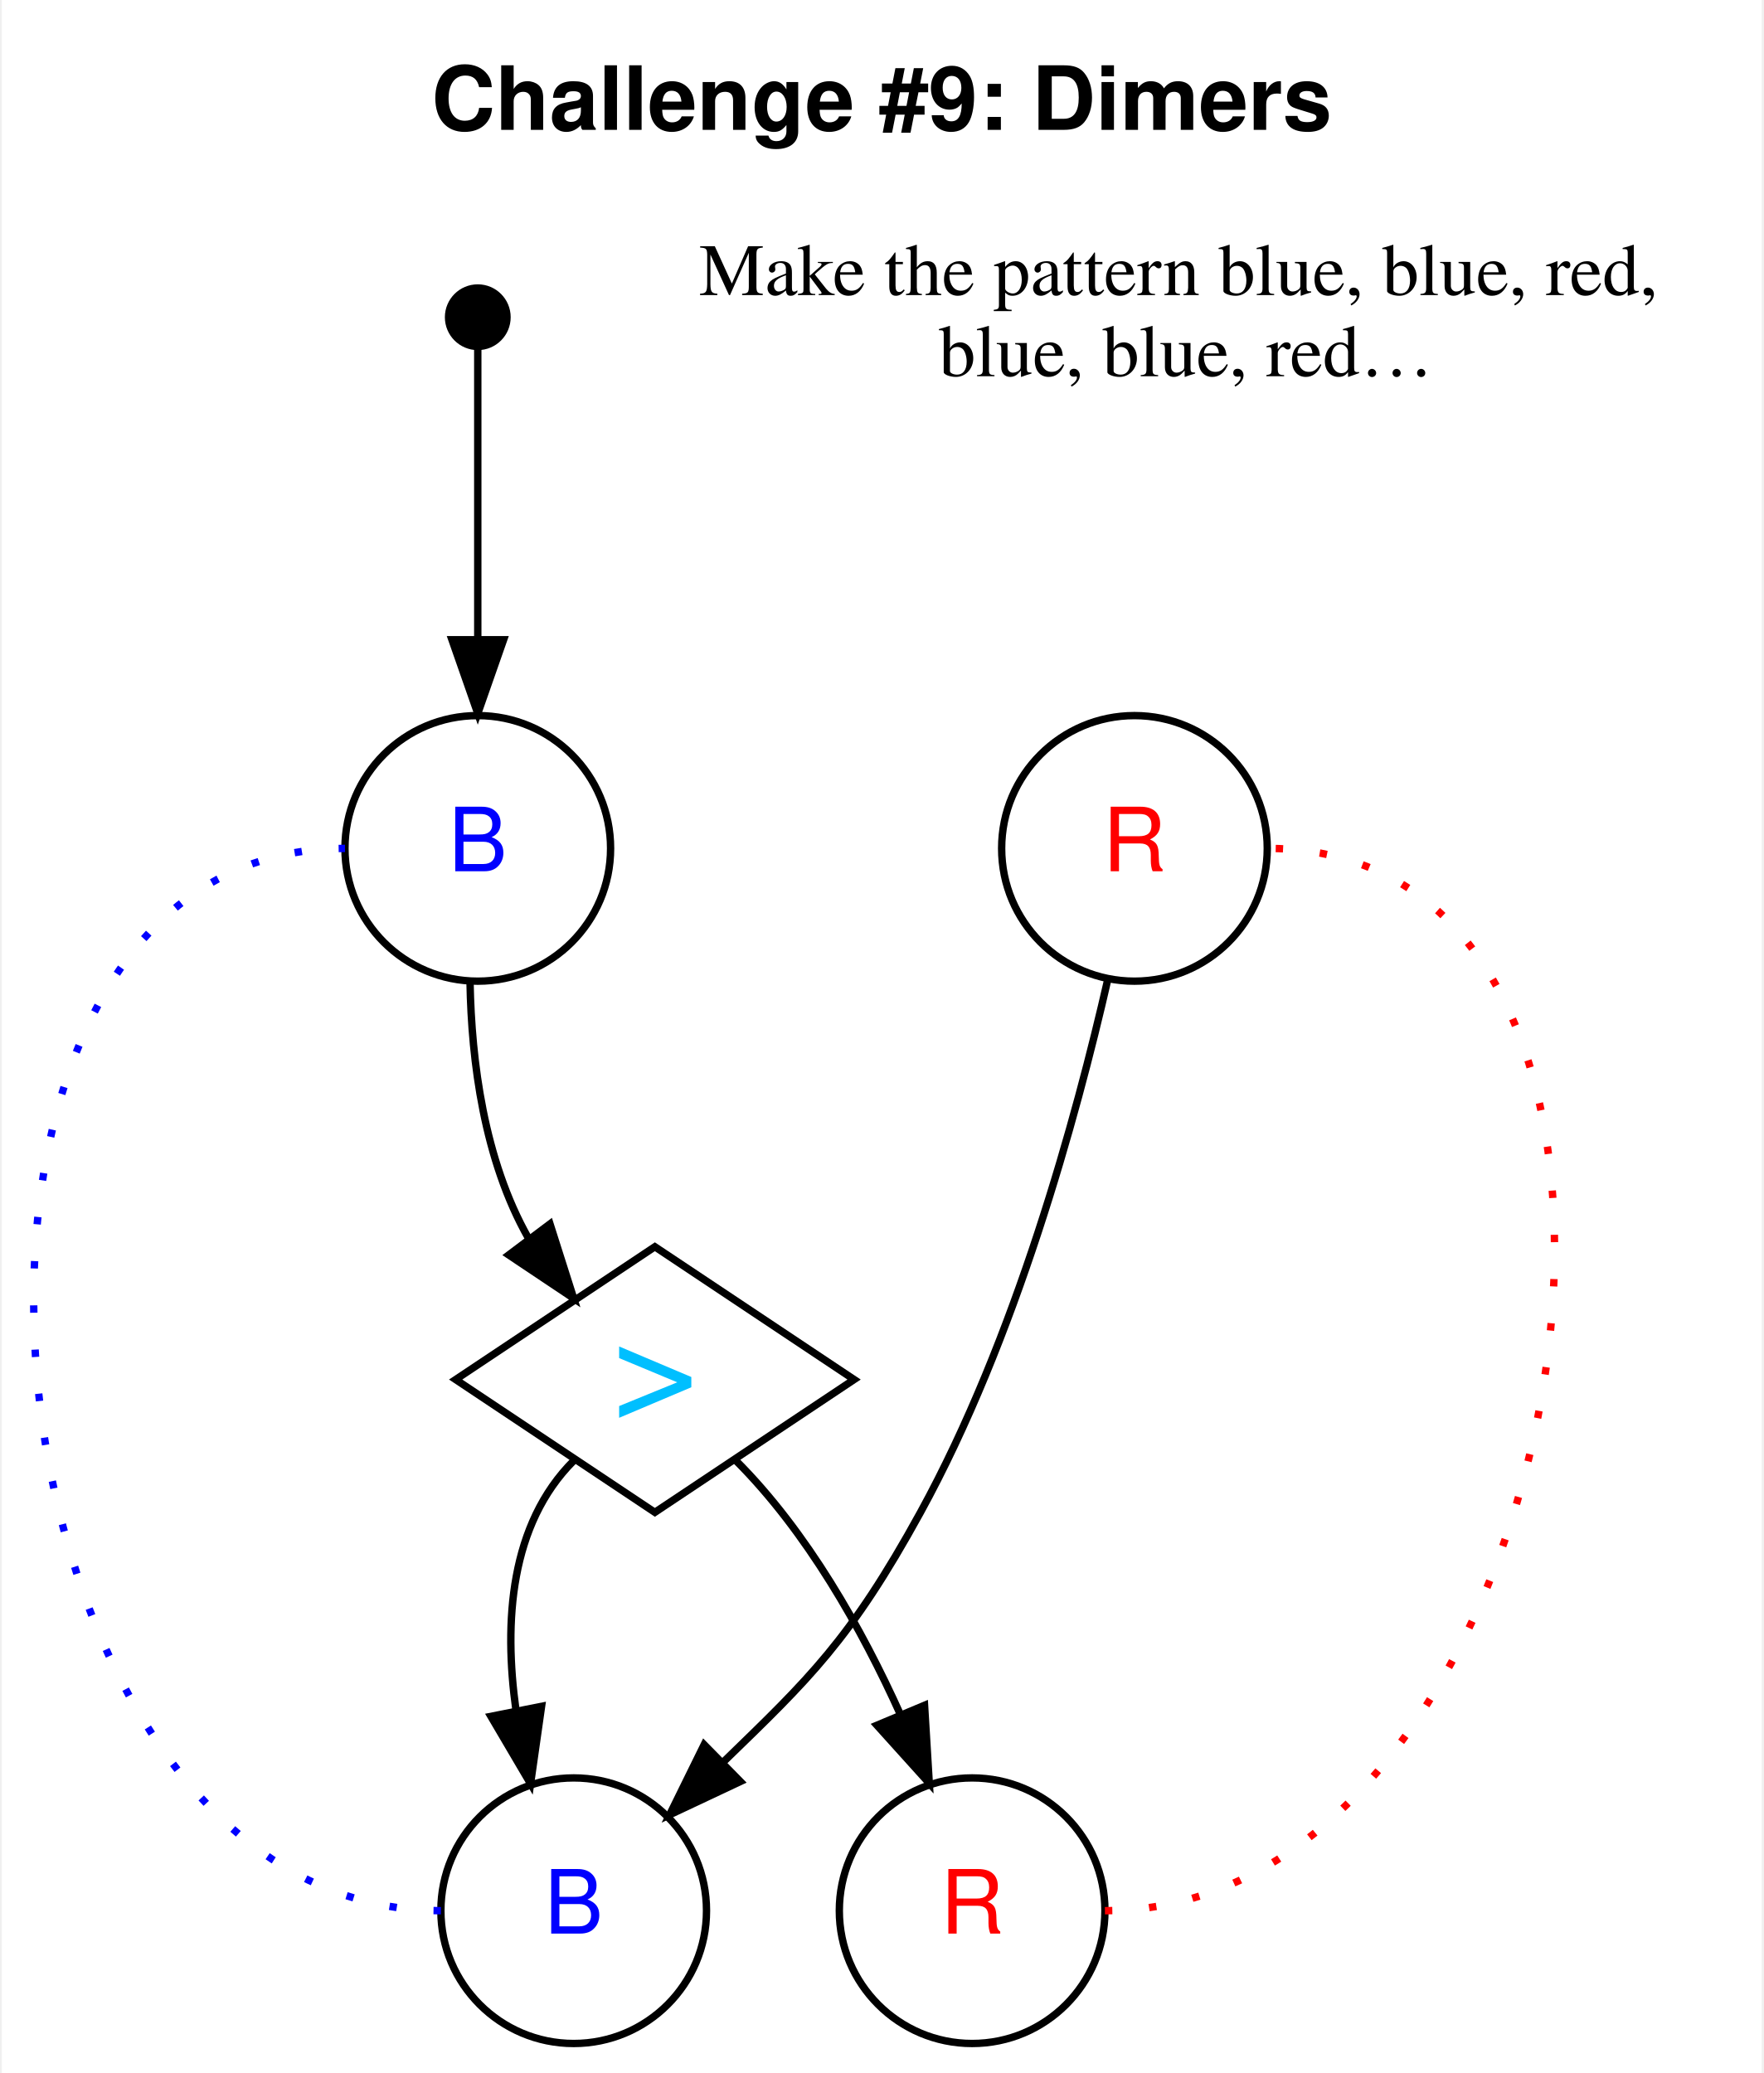
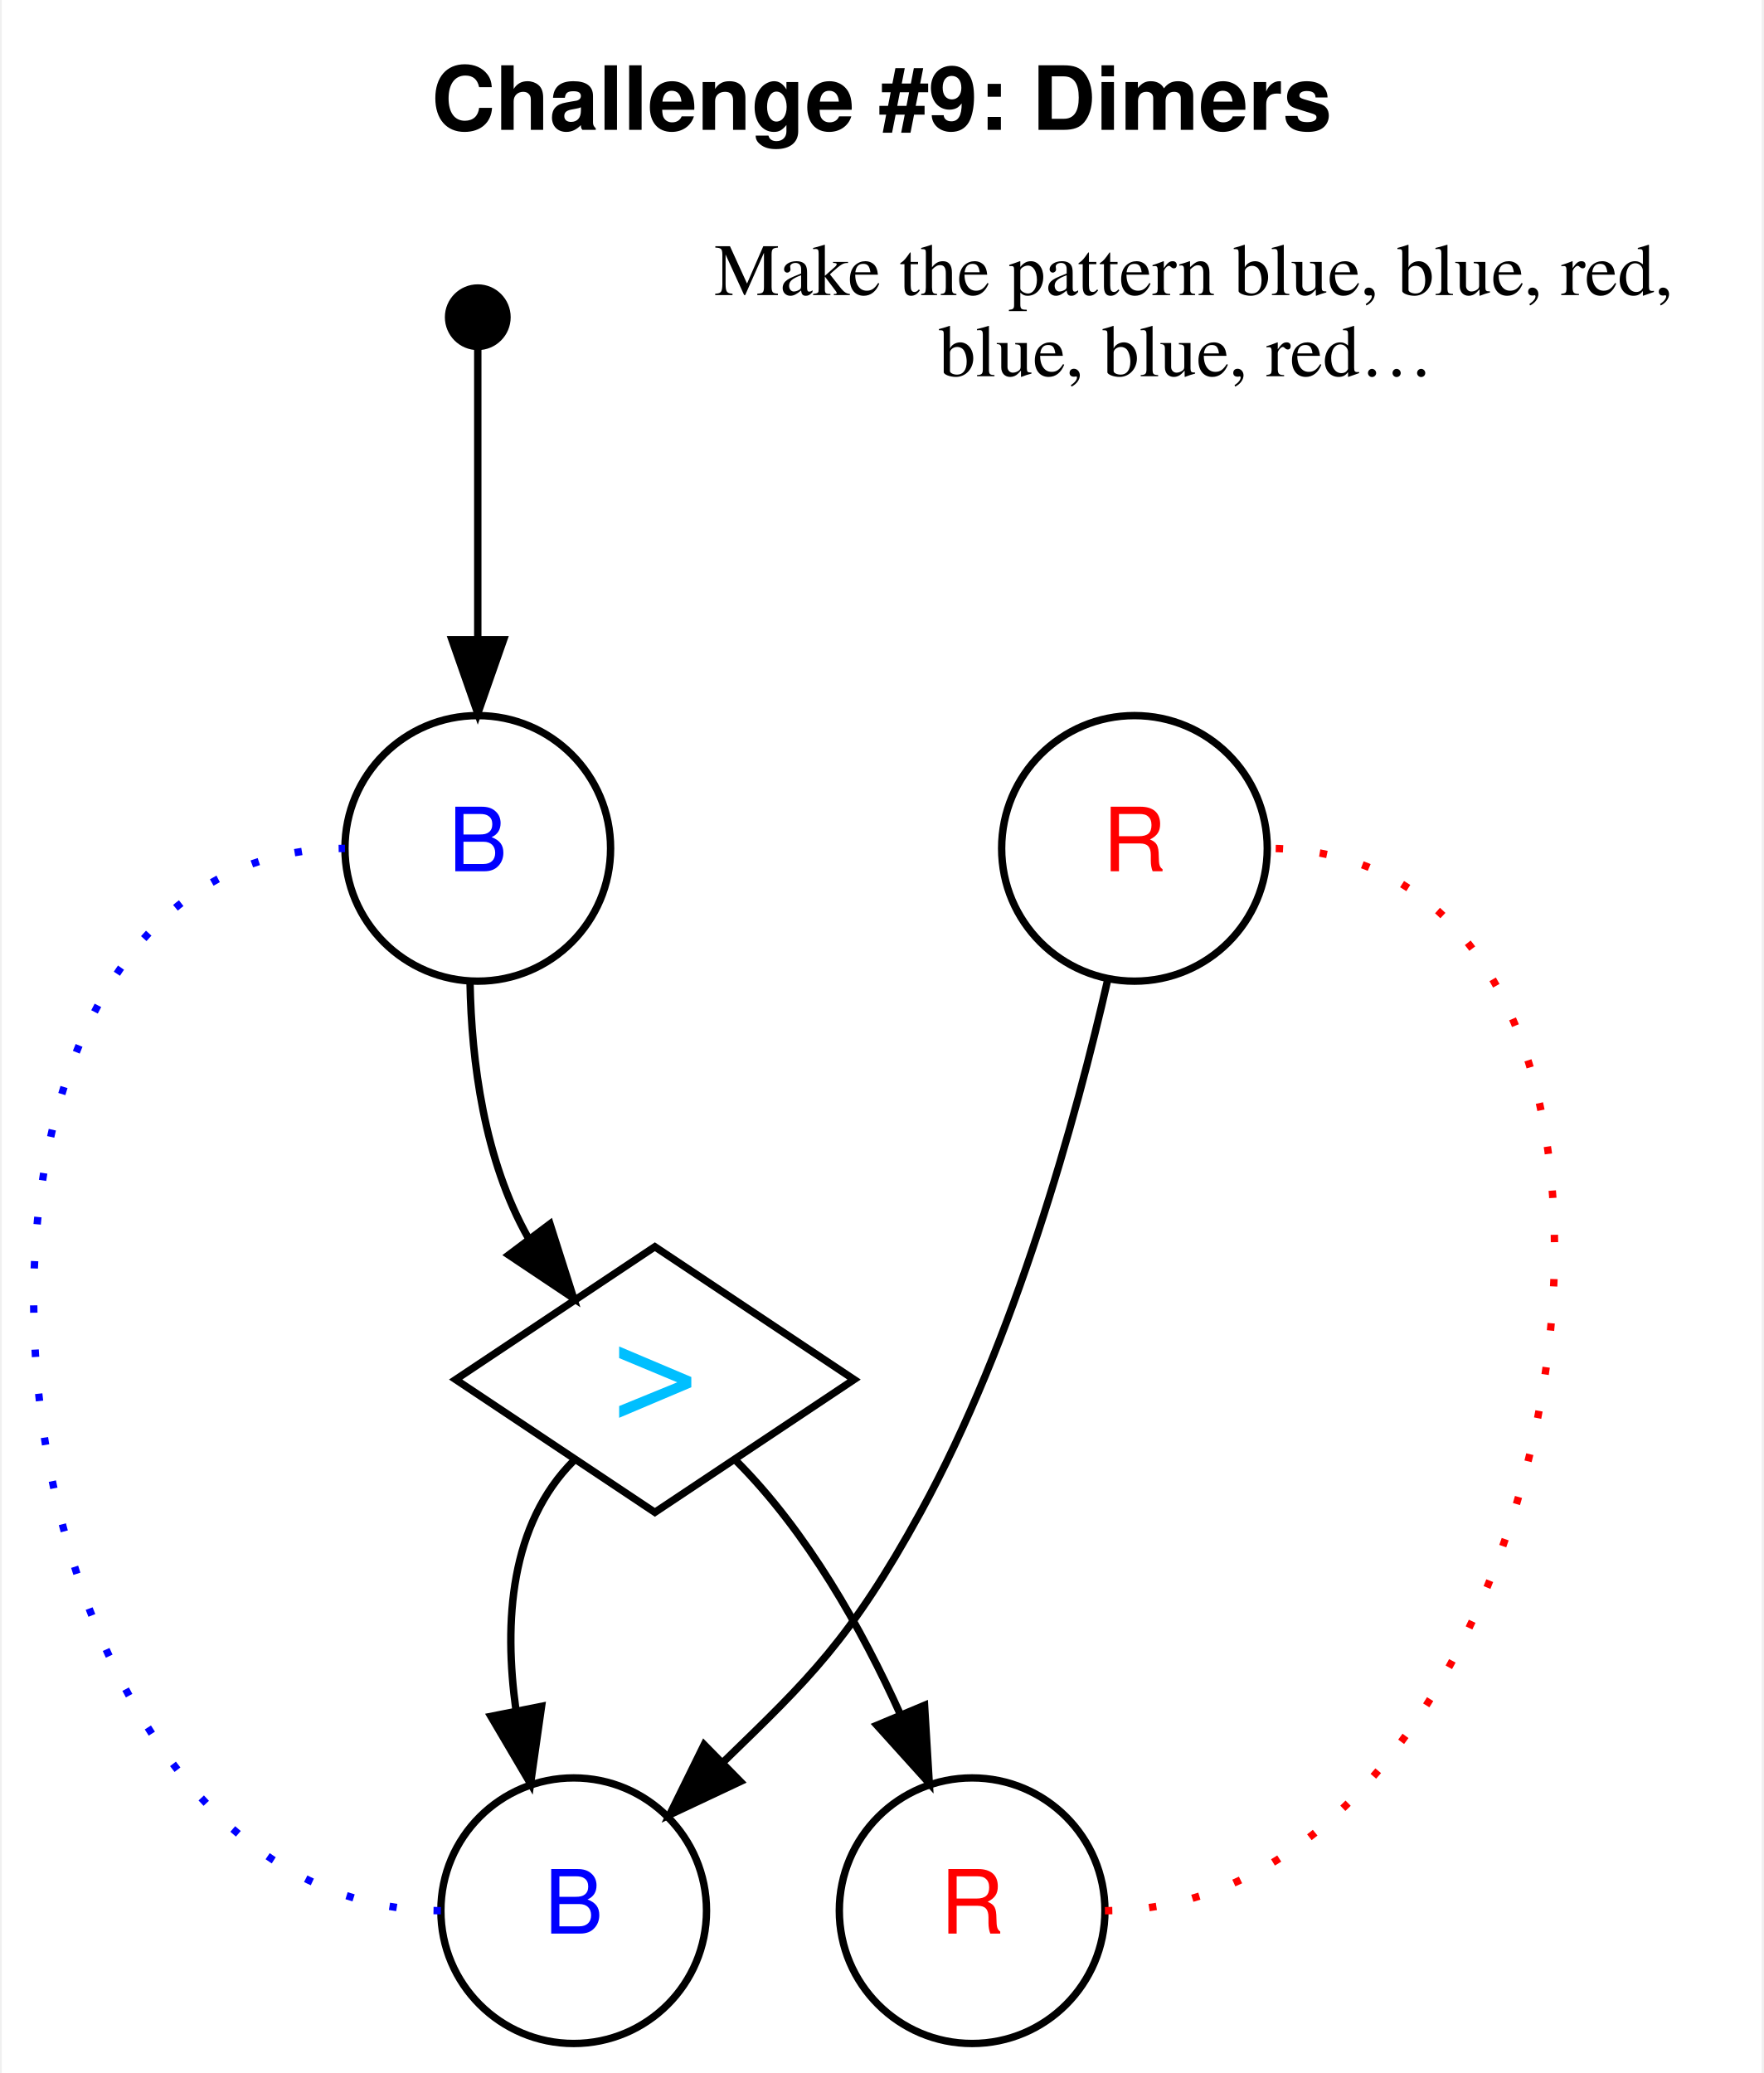
<svg xmlns="http://www.w3.org/2000/svg" width="239pt" height="281pt" viewBox="0.00 0.00 238.51 281.00">
  <g id="graph0" class="graph" transform="scale(1 1) rotate(0) translate(4 277)">
    <polygon fill="#ffffff" stroke="transparent" points="-4,4 -4,-277 234.508,-277 234.508,4 -4,4" />
    <text text-anchor="middle" x="115.254" y="-259.4" font-family="Helvetica,sans-Serif" font-weight="bold" font-size="12.00" fill="#000000">Challenge #9: Dimers</text>
    <g id="node1" class="node">
      <ellipse fill="#000000" stroke="#000000" cx="60.508" cy="-234" rx="3.96" ry="3.96" />
    </g>
    <g id="node2" class="node">
      <ellipse fill="none" stroke="#000000" cx="60.508" cy="-162" rx="18" ry="18" />
      <text text-anchor="middle" x="60.508" y="-158.9" font-family="Helvetica,sans-Serif" font-size="12.00" fill="#0000ff">B</text>
    </g>
    <g id="edge1" class="edge">
      <path fill="none" stroke="#000000" d="M60.508,-229.712C60.508,-222.062 60.508,-205.472 60.508,-190.629" />
      <polygon fill="#000000" stroke="#000000" points="64.008,-190.282 60.508,-180.282 57.008,-190.282 64.008,-190.282" />
    </g>
    <g id="node7" class="node">
      <polygon fill="none" stroke="#000000" points="84.508,-108 57.508,-90 84.508,-72 111.508,-90 84.508,-108" />
      <text text-anchor="middle" x="84.508" y="-85" font-family="Helvetica,sans-Serif" font-size="20.00" fill="#00bfff">&gt;</text>
    </g>
    <g id="edge2" class="edge">
      <path fill="none" stroke="#000000" d="M59.459,-143.802C59.655,-133.173 61.343,-119.804 67.366,-109.169" />
      <polygon fill="#000000" stroke="#000000" points="70.296,-111.096 73.508,-101 64.701,-106.89 70.296,-111.096" />
    </g>
    <g id="node3" class="node">
      <ellipse fill="none" stroke="#000000" cx="73.508" cy="-18" rx="18" ry="18" />
      <text text-anchor="middle" x="73.508" y="-14.9" font-family="Helvetica,sans-Serif" font-size="12.00" fill="#0000ff">B</text>
    </g>
    <g id="edge6" class="edge">
      <path fill="none" stroke="#0000ff" stroke-dasharray="1,5" d="M55.508,-18C-8.753,-18 -21.753,-162 42.508,-162" />
    </g>
    <g id="node5" class="node">
      <ellipse fill="none" stroke="#000000" cx="127.508" cy="-18" rx="18" ry="18" />
      <text text-anchor="middle" x="127.508" y="-14.9" font-family="Helvetica,sans-Serif" font-size="12.00" fill="#ff0000">R</text>
    </g>
    <g id="node4" class="node">
      <ellipse fill="none" stroke="#000000" cx="149.508" cy="-162" rx="18" ry="18" />
      <text text-anchor="middle" x="149.508" y="-158.9" font-family="Helvetica,sans-Serif" font-size="12.00" fill="#ff0000">R</text>
    </g>
    <g id="edge3" class="edge">
      <path fill="none" stroke="#000000" d="M145.905,-144.284C141.62,-125.53 133.384,-95.457 120.508,-72 110.985,-54.653 105.321,-49.355 93.941,-38.305" />
      <polygon fill="#000000" stroke="#000000" points="96.093,-35.513 86.508,-31 91.187,-40.506 96.093,-35.513" />
    </g>
    <g id="edge7" class="edge">
      <path fill="none" stroke="#ff0000" stroke-dasharray="1,5" d="M145.508,-18C210.25,-18 232.25,-162 167.508,-162" />
    </g>
    <g id="node6" class="node">
-       <text text-anchor="start" x="90.508" y="-237" font-family="Times" font-size="10.00" fill="#000000">Make the pattern blue, blue, red,</text>
+       <text text-anchor="end" x="222.508" y="-237" font-family="Times" font-size="10.00" fill="#000000">Make the pattern blue, blue, red,</text>
      <text text-anchor="middle" x="156.508" y="-226" font-family="Times" font-size="10.00" fill="#000000">blue, blue, red…</text>
    </g>
    <g id="edge4" class="edge">
      <path fill="none" stroke="#000000" d="M73.508,-79C64.878,-70.37 64.018,-57.148 65.681,-45.218" />
      <polygon fill="#000000" stroke="#000000" points="69.153,-45.703 67.66,-35.214 62.286,-44.344 69.153,-45.703" />
    </g>
    <g id="edge5" class="edge">
      <path fill="none" stroke="#000000" d="M95.508,-79C105.153,-69.355 112.556,-56.194 117.8,-44.567" />
      <polygon fill="#000000" stroke="#000000" points="121.059,-45.846 121.699,-35.27 114.604,-43.138 121.059,-45.846" />
    </g>
  </g>
</svg>
